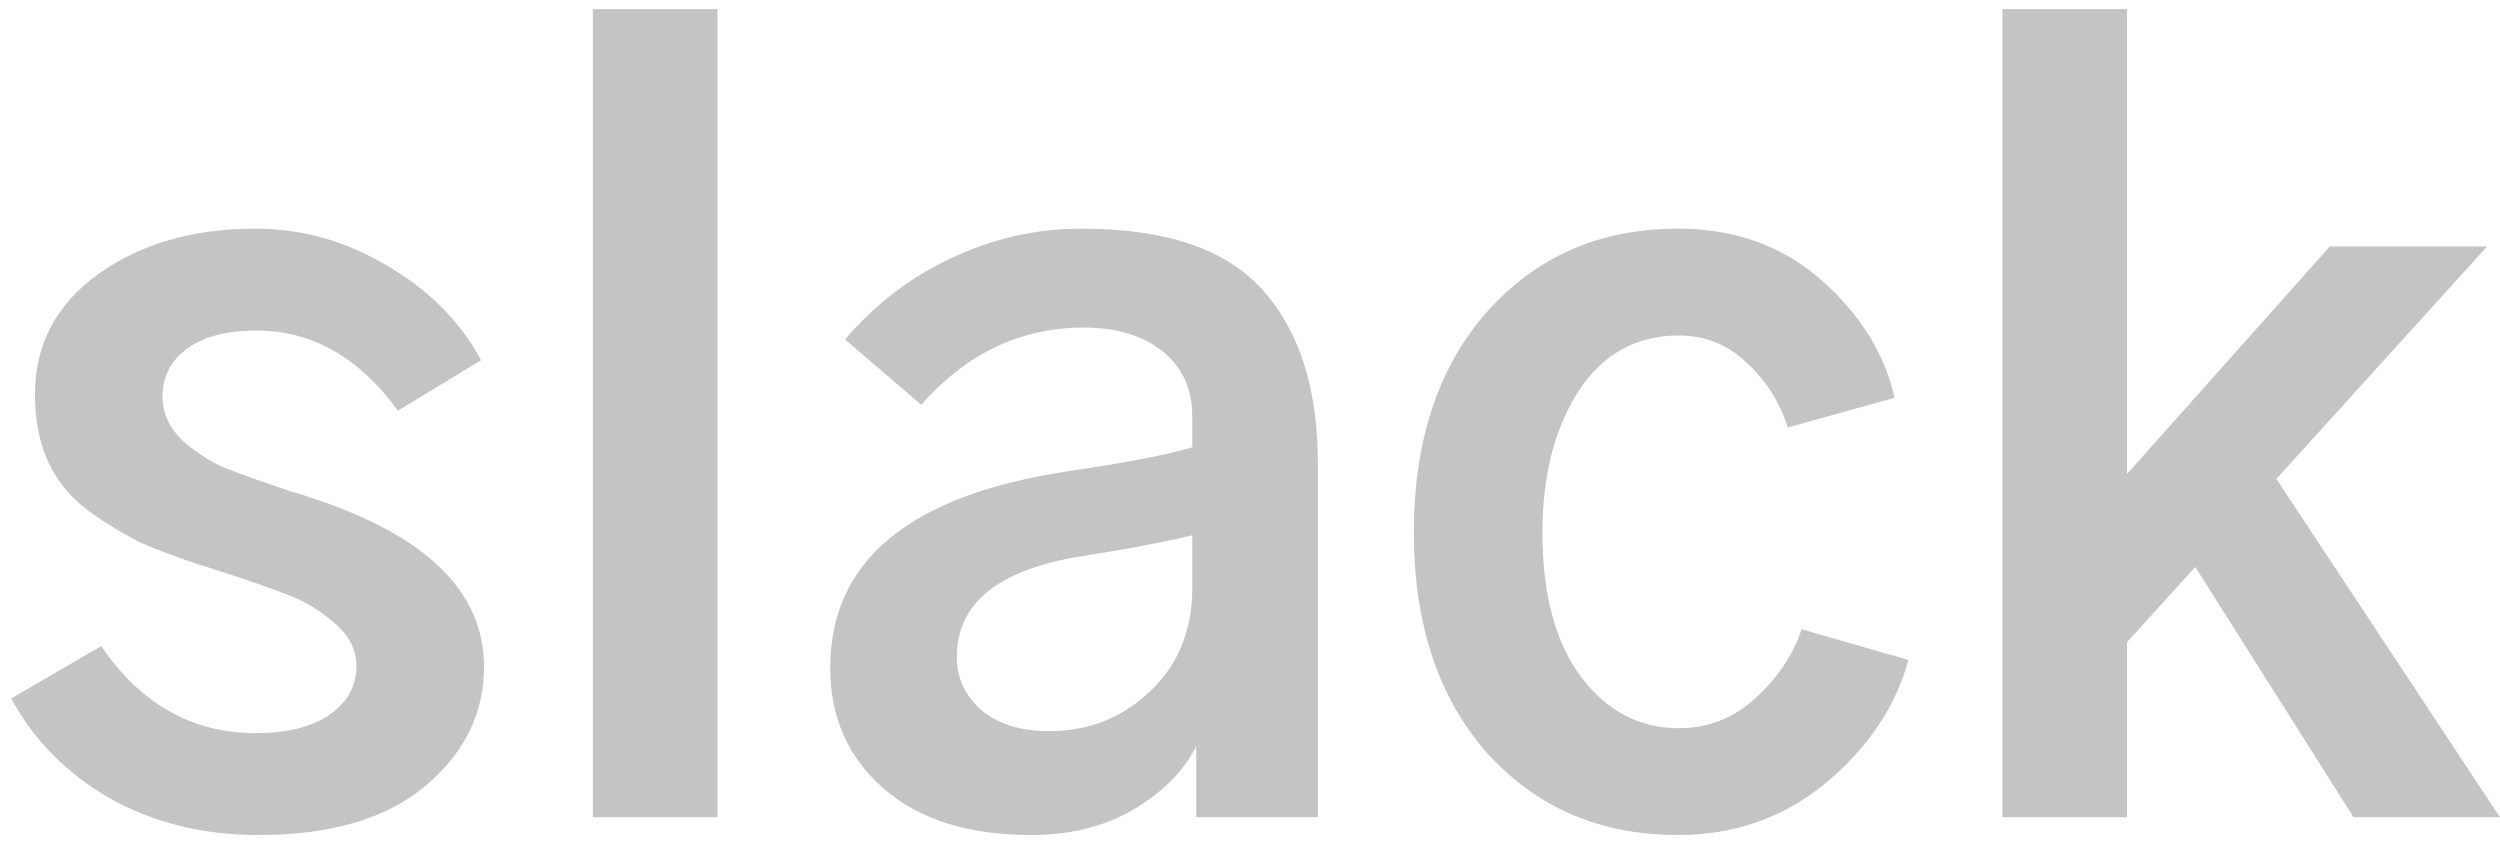
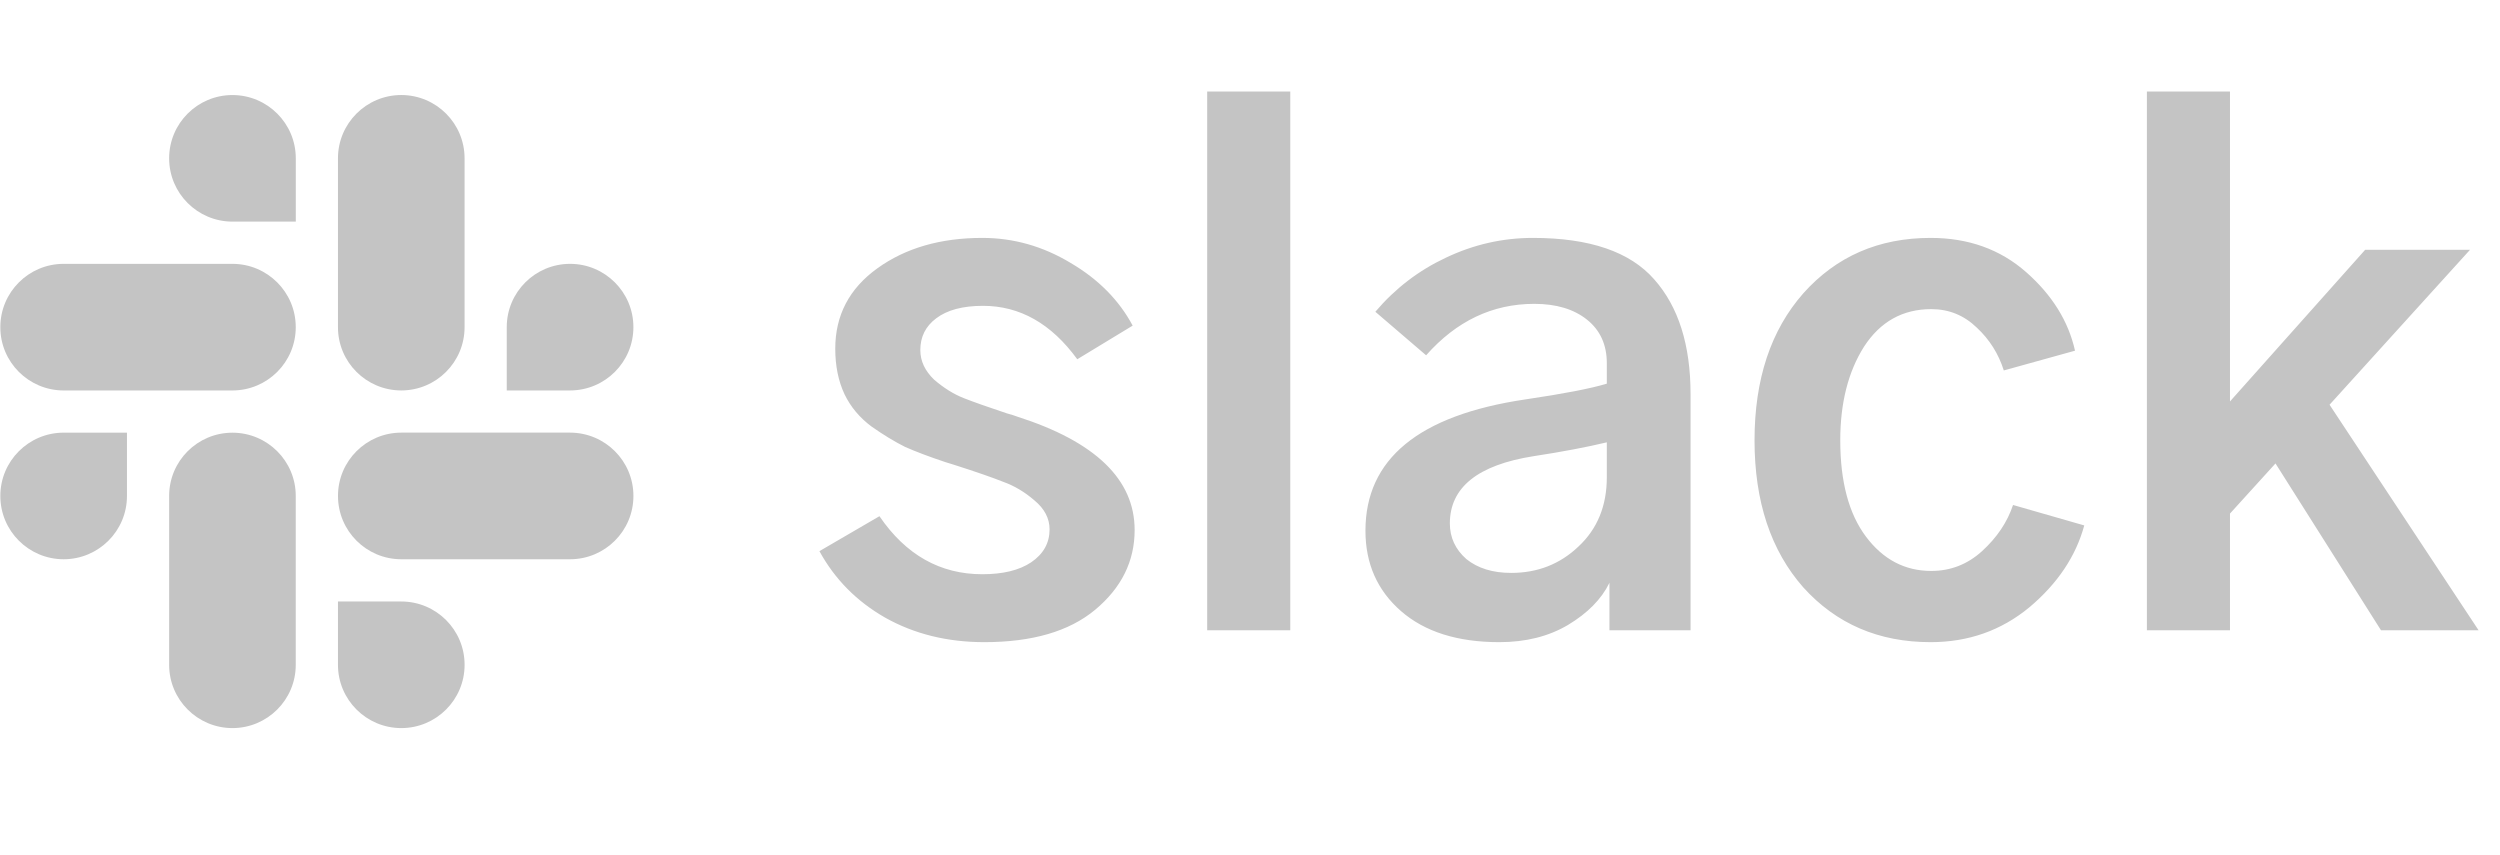
- <svg xmlns="http://www.w3.org/2000/svg" width="78" height="27" viewBox="0 0 78 27" fill="none">
-   <path d="M0.349 21.794L3.158 20.158C4.392 21.968 5.997 22.874 7.972 22.874C8.939 22.874 9.7 22.689 10.256 22.318C10.832 21.927 11.12 21.413 11.12 20.775C11.12 20.261 10.883 19.808 10.41 19.417C9.958 19.026 9.474 18.738 8.96 18.553C8.445 18.347 7.674 18.08 6.645 17.751C6.46 17.689 6.326 17.648 6.244 17.627C5.503 17.38 4.876 17.144 4.361 16.917C3.868 16.671 3.343 16.352 2.787 15.961C2.232 15.549 1.81 15.045 1.522 14.448C1.234 13.831 1.09 13.121 1.09 12.319C1.09 10.755 1.748 9.5 3.065 8.554C4.382 7.607 6.018 7.134 7.972 7.134C9.433 7.134 10.812 7.525 12.108 8.307C13.404 9.068 14.371 10.046 15.009 11.239L12.416 12.813C11.202 11.146 9.731 10.313 8.003 10.313C7.057 10.313 6.326 10.508 5.812 10.899C5.318 11.27 5.071 11.764 5.071 12.381C5.071 12.895 5.287 13.358 5.719 13.77C6.172 14.16 6.635 14.448 7.108 14.634C7.581 14.819 8.25 15.055 9.114 15.344C9.34 15.405 9.505 15.457 9.608 15.498C13.27 16.671 15.101 18.44 15.101 20.806C15.101 22.267 14.484 23.512 13.25 24.54C12.036 25.549 10.307 26.053 8.065 26.053C6.337 26.053 4.793 25.672 3.435 24.911C2.098 24.149 1.069 23.11 0.349 21.794ZM18.496 25.497V0.283H22.385V25.497H18.496ZM29.853 20.497C29.853 21.156 30.111 21.711 30.625 22.164C31.16 22.596 31.859 22.812 32.724 22.812C33.958 22.812 35.007 22.401 35.871 21.578C36.756 20.755 37.199 19.674 37.199 18.337V16.701C36.252 16.928 35.11 17.144 33.773 17.349C31.16 17.761 29.853 18.81 29.853 20.497ZM25.903 20.837C25.903 17.483 28.393 15.436 33.372 14.695C35.182 14.428 36.458 14.181 37.199 13.955V12.998C37.199 12.134 36.89 11.455 36.273 10.961C35.656 10.467 34.833 10.22 33.804 10.22C31.849 10.22 30.162 11.023 28.742 12.628L26.366 10.591C27.292 9.5 28.393 8.657 29.668 8.06C30.964 7.443 32.322 7.134 33.742 7.134C36.396 7.134 38.289 7.782 39.421 9.078C40.552 10.354 41.118 12.144 41.118 14.448V25.497H37.322V23.275C36.952 24.036 36.304 24.695 35.378 25.25C34.472 25.785 33.403 26.053 32.168 26.053C30.213 26.053 28.681 25.569 27.57 24.602C26.459 23.635 25.903 22.38 25.903 20.837ZM44.112 16.609C44.112 13.749 44.873 11.455 46.395 9.727C47.939 7.998 49.924 7.134 52.352 7.134C54.121 7.134 55.613 7.669 56.827 8.739C58.041 9.809 58.802 11.033 59.111 12.412L55.778 13.337C55.531 12.556 55.109 11.887 54.512 11.331C53.916 10.755 53.206 10.467 52.383 10.467C51.045 10.467 49.996 11.054 49.235 12.226C48.494 13.399 48.124 14.86 48.124 16.609C48.124 18.543 48.525 20.045 49.327 21.115C50.13 22.184 51.148 22.72 52.383 22.72C53.288 22.72 54.08 22.411 54.759 21.794C55.459 21.156 55.942 20.436 56.21 19.633L59.543 20.59C59.152 22.03 58.298 23.306 56.981 24.417C55.664 25.507 54.121 26.053 52.352 26.053C49.924 26.053 47.939 25.199 46.395 23.491C44.873 21.763 44.112 19.469 44.112 16.609ZM62.475 25.497V0.283H66.363V14.788L72.69 7.69H77.597L71.023 14.942L77.998 25.497H73.431L68.493 17.689L66.363 20.035V25.497H62.475Z" fill="#C4C4C4" />
+ <svg xmlns="http://www.w3.org/2000/svg" width="117" height="40" viewBox="0 0 117 40" fill="none">
+   <path fill-rule="evenodd" clip-rule="evenodd" d="M10.878 4.448C9.241 4.449 7.915 5.775 7.916 7.41C7.915 9.044 9.242 10.37 10.88 10.372H13.843V7.411C13.844 5.776 12.517 4.45 10.878 4.448C10.88 4.448 10.88 4.448 10.878 4.448V4.448ZM10.878 12.348H2.979C1.341 12.349 0.014 13.676 0.016 15.31C0.013 16.945 1.34 18.271 2.978 18.274H10.878C12.516 18.272 13.843 16.946 13.841 15.311C13.843 13.676 12.516 12.349 10.878 12.348Z" fill="#C4C4C4" />
+   <path fill-rule="evenodd" clip-rule="evenodd" d="M29.643 15.31C29.644 13.676 28.317 12.349 26.68 12.348C25.042 12.349 23.715 13.676 23.716 15.31V18.273H26.68C28.317 18.272 29.644 16.946 29.643 15.31ZM21.742 15.31V7.41C21.743 5.776 20.418 4.45 18.78 4.447C17.142 4.449 15.816 5.775 15.817 7.41V15.31C15.814 16.945 17.141 18.271 18.779 18.273C20.416 18.272 21.743 16.946 21.742 15.31Z" fill="#C4C4C4" />
+   <path fill-rule="evenodd" clip-rule="evenodd" d="M18.78 34.075C20.418 34.073 21.744 32.747 21.743 31.113C21.744 29.478 20.418 28.151 18.78 28.15H15.817V31.113C15.816 32.746 17.142 34.072 18.78 34.075ZM18.78 26.173H26.681C28.318 26.172 29.645 24.845 29.644 23.211C29.646 21.576 28.32 20.25 26.682 20.247H18.781C17.143 20.248 15.817 21.575 15.818 23.209C15.817 24.845 17.142 26.172 18.78 26.173Z" fill="#C4C4C4" />
+   <path fill-rule="evenodd" clip-rule="evenodd" d="M0.016 23.211C0.014 24.845 1.341 26.172 2.979 26.173C4.617 26.172 5.943 24.845 5.942 23.211V20.248H2.979C1.341 20.25 0.014 21.576 0.016 23.211ZM7.916 23.211V31.111C7.914 32.746 9.241 34.072 10.878 34.075C12.516 34.073 13.843 32.747 13.841 31.113V23.213C13.844 21.579 12.517 20.252 10.88 20.25C9.241 20.25 7.915 21.576 7.916 23.211C7.916 23.212 7.916 23.211 7.916 23.211Z" fill="#C4C4C4" />
+   <path d="M38.349 25.794L41.158 24.158C42.392 25.968 43.997 26.874 45.972 26.874C46.939 26.874 47.7 26.689 48.256 26.318C48.832 25.927 49.12 25.413 49.12 24.775C49.12 24.261 48.883 23.808 48.41 23.417C47.958 23.026 47.474 22.738 46.96 22.553C46.445 22.347 45.674 22.08 44.645 21.751C44.46 21.689 44.326 21.648 44.244 21.627C43.503 21.38 42.876 21.144 42.361 20.917C41.868 20.671 41.343 20.352 40.787 19.961C40.232 19.549 39.81 19.045 39.522 18.448C39.234 17.831 39.09 17.121 39.09 16.319C39.09 14.755 39.748 13.5 41.065 12.554C42.382 11.607 44.018 11.134 45.972 11.134C47.433 11.134 48.812 11.525 50.108 12.307C51.404 13.068 52.371 14.046 53.009 15.239L50.416 16.813C49.202 15.146 47.731 14.313 46.003 14.313C45.057 14.313 44.326 14.508 43.812 14.899C43.318 15.27 43.071 15.764 43.071 16.381C43.071 16.895 43.287 17.358 43.719 17.77C44.172 18.16 44.635 18.448 45.108 18.634C45.581 18.819 46.25 19.055 47.114 19.343C47.34 19.405 47.505 19.457 47.608 19.498C51.27 20.671 53.101 22.44 53.101 24.806C53.101 26.267 52.484 27.512 51.25 28.54C50.036 29.549 48.307 30.053 46.065 30.053C44.337 30.053 42.793 29.672 41.435 28.911C40.098 28.149 39.069 27.11 38.349 25.794ZM56.496 29.497V4.283H60.385V29.497H56.496ZM67.853 24.497C67.853 25.156 68.111 25.711 68.625 26.164C69.16 26.596 69.859 26.812 70.724 26.812C71.958 26.812 73.007 26.401 73.871 25.578C74.756 24.755 75.199 23.674 75.199 22.337V20.701C74.252 20.928 73.11 21.144 71.773 21.349C69.16 21.761 67.853 22.81 67.853 24.497ZM63.903 24.837C63.903 21.483 66.393 19.436 71.372 18.695C73.182 18.428 74.458 18.181 75.199 17.955V16.998C75.199 16.134 74.89 15.455 74.273 14.961C73.656 14.467 72.832 14.22 71.804 14.22C69.849 14.22 68.162 15.023 66.742 16.628L64.366 14.591C65.292 13.5 66.393 12.657 67.668 12.06C68.964 11.443 70.322 11.134 71.742 11.134C74.396 11.134 76.289 11.782 77.421 13.079C78.552 14.354 79.118 16.144 79.118 18.448V29.497H75.322V27.275C74.952 28.036 74.304 28.695 73.378 29.25C72.472 29.785 71.403 30.053 70.168 30.053C68.213 30.053 66.681 29.569 65.57 28.602C64.459 27.635 63.903 26.38 63.903 24.837ZM82.112 20.609C82.112 17.749 82.873 15.455 84.395 13.727C85.939 11.998 87.924 11.134 90.352 11.134C92.121 11.134 93.613 11.669 94.827 12.739C96.041 13.809 96.802 15.033 97.111 16.412L93.778 17.337C93.531 16.556 93.109 15.887 92.512 15.331C91.915 14.755 91.206 14.467 90.383 14.467C89.045 14.467 87.996 15.054 87.235 16.226C86.494 17.399 86.124 18.86 86.124 20.609C86.124 22.543 86.525 24.045 87.327 25.115C88.13 26.184 89.148 26.72 90.383 26.72C91.288 26.72 92.08 26.411 92.759 25.794C93.459 25.156 93.942 24.436 94.21 23.633L97.543 24.59C97.152 26.03 96.298 27.306 94.981 28.417C93.664 29.507 92.121 30.053 90.352 30.053C87.924 30.053 85.939 29.199 84.395 27.491C82.873 25.763 82.112 23.469 82.112 20.609ZM100.475 29.497V4.283H104.363V18.788L110.69 11.69H115.597L109.023 18.942L115.998 29.497H111.431L106.493 21.689L104.363 24.035V29.497H100.475Z" fill="#C4C4C4" />
</svg>
